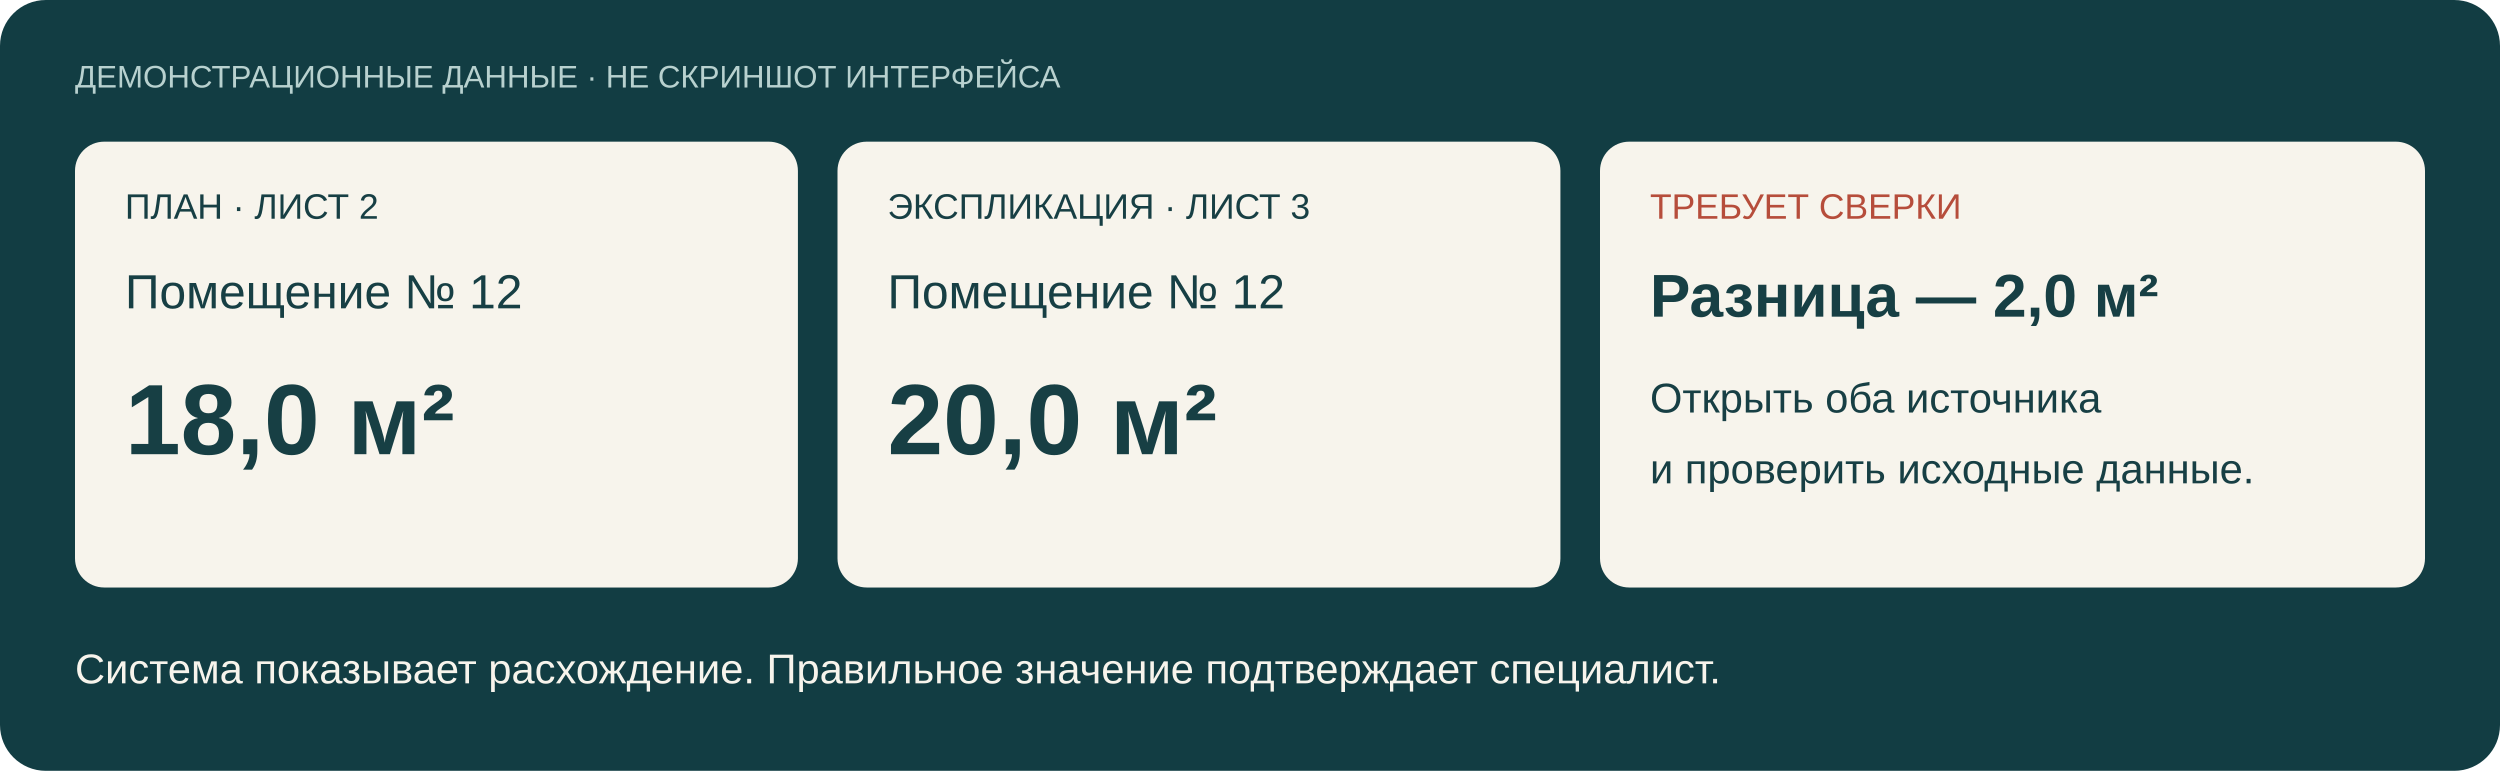
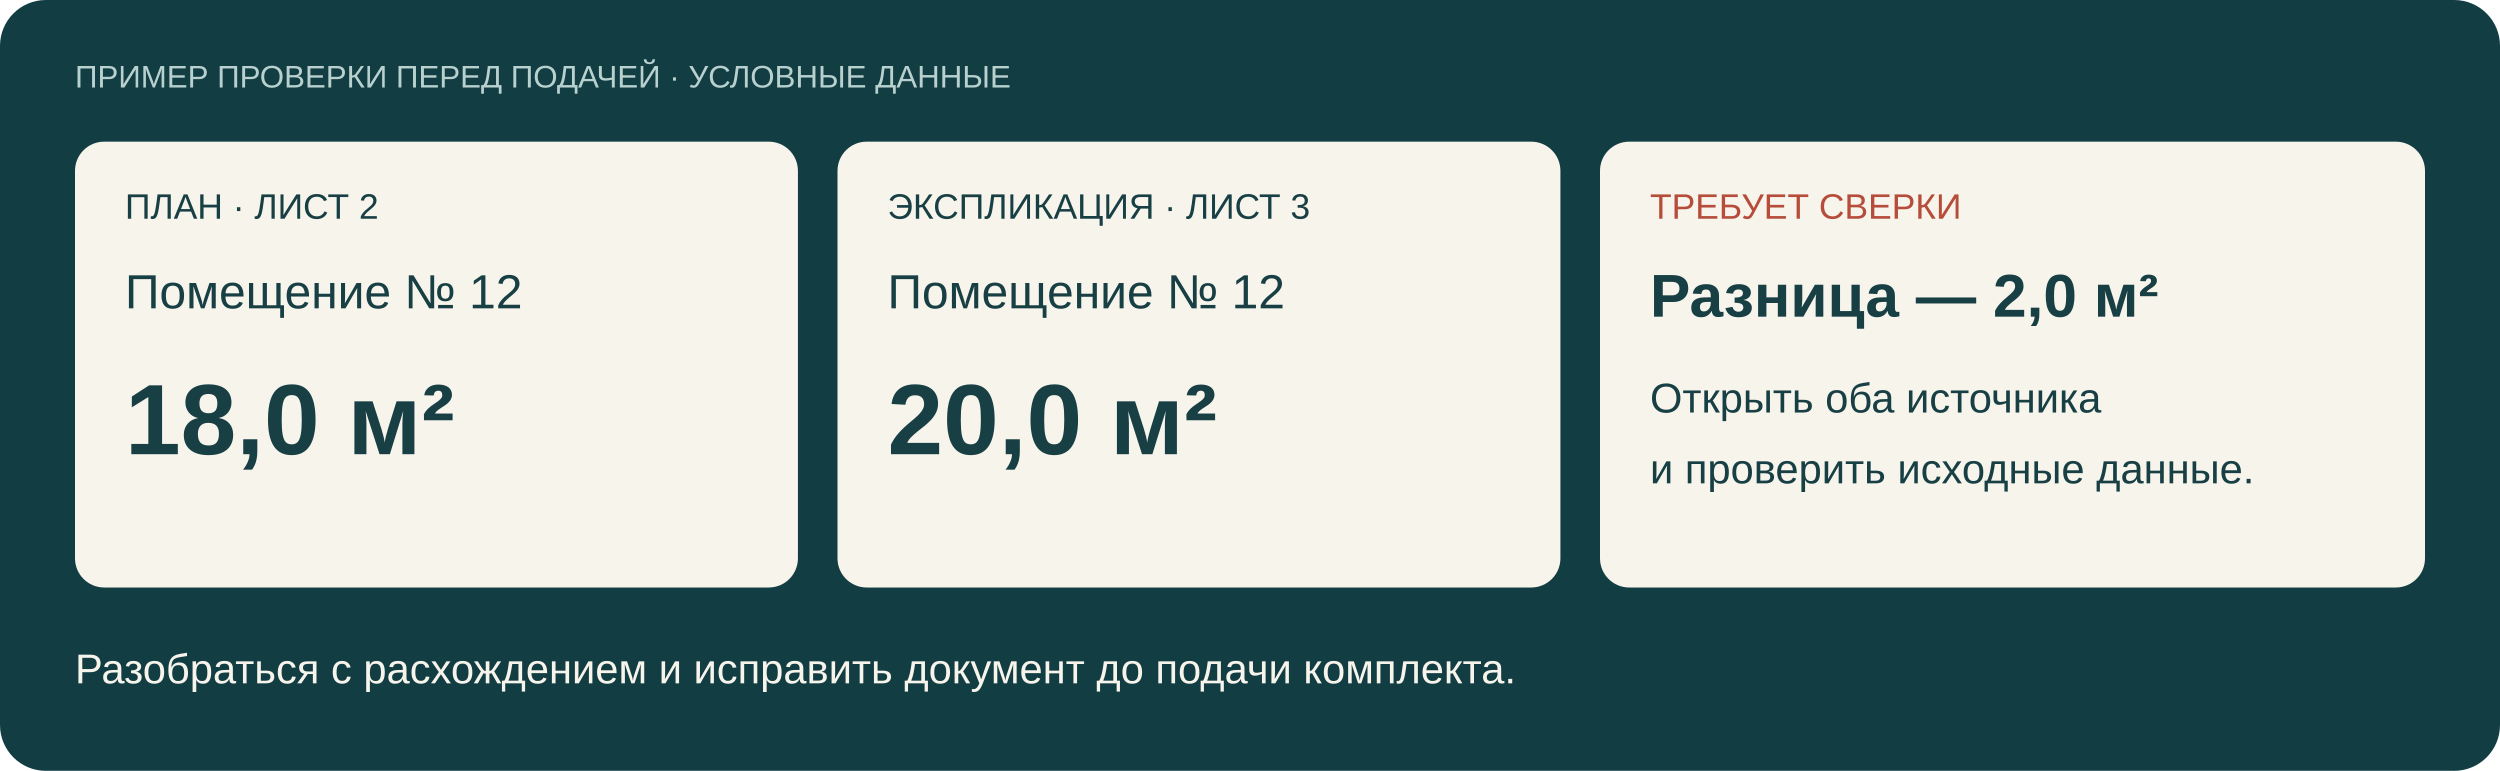
<svg xmlns="http://www.w3.org/2000/svg" width="1200" height="370" viewBox="0 0 1200 370" role="img" aria-labelledby="title desc">
  <rect width="1200" height="370" rx="22" fill="#123d43" />
  <g font-family="Arial, sans-serif">
-     <text x="36" y="42" font-size="15" fill="#b8d1cf">ДЕМОНСТРАЦИОННЫЕ ДАННЫЕ · НЕ СКРИНШОТ ИНТЕРФЕЙСА</text>
+     <text x="36" y="42" font-size="15" fill="#b8d1cf">ПРИМЕР ПРОВЕРКИ ПЕРЕД ПОДАЧЕЙ · УСЛОВНЫЕ ДАННЫЕ</text>
    <rect x="36" y="68" width="347" height="214" rx="14" fill="#f7f4ec" />
    <rect x="402" y="68" width="347" height="214" rx="14" fill="#f7f4ec" />
    <rect x="768" y="68" width="396" height="214" rx="14" fill="#f7f4ec" />
    <g fill="#173f44">
      <text x="60" y="105" font-size="17">ПЛАН · ЛИСТ 2</text>
      <text x="60" y="148" font-size="23">Помещение № 12</text>
      <text x="60" y="218" font-size="48" font-weight="bold">18,0 м²</text>
      <text x="426" y="105" font-size="17">ЭКСПЛИКАЦИЯ · ЛИСТ 3</text>
      <text x="426" y="148" font-size="23">Помещение № 12</text>
      <text x="426" y="218" font-size="48" font-weight="bold">20,0 м²</text>
      <text x="792" y="105" font-size="17" fill="#b64d3b">ТРЕБУЕТ СВЕРКИ</text>
      <text x="792" y="152" font-size="29" font-weight="bold">Разница — 2,0 м²</text>
      <text x="792" y="198" font-size="20">Открыть оба источника</text>
      <text x="792" y="232" font-size="20">и проверить исходные данные.</text>
    </g>
-     <text x="36" y="328" font-size="20" fill="#f7f4ec">Система показывает расхождение. Правильное значение подтверждает специалист.</text>
+     <text x="36" y="328" font-size="20" fill="#f7f4ec">Разобраться с расхождением и исправить документ до подачи комплекта.</text>
  </g>
</svg>
